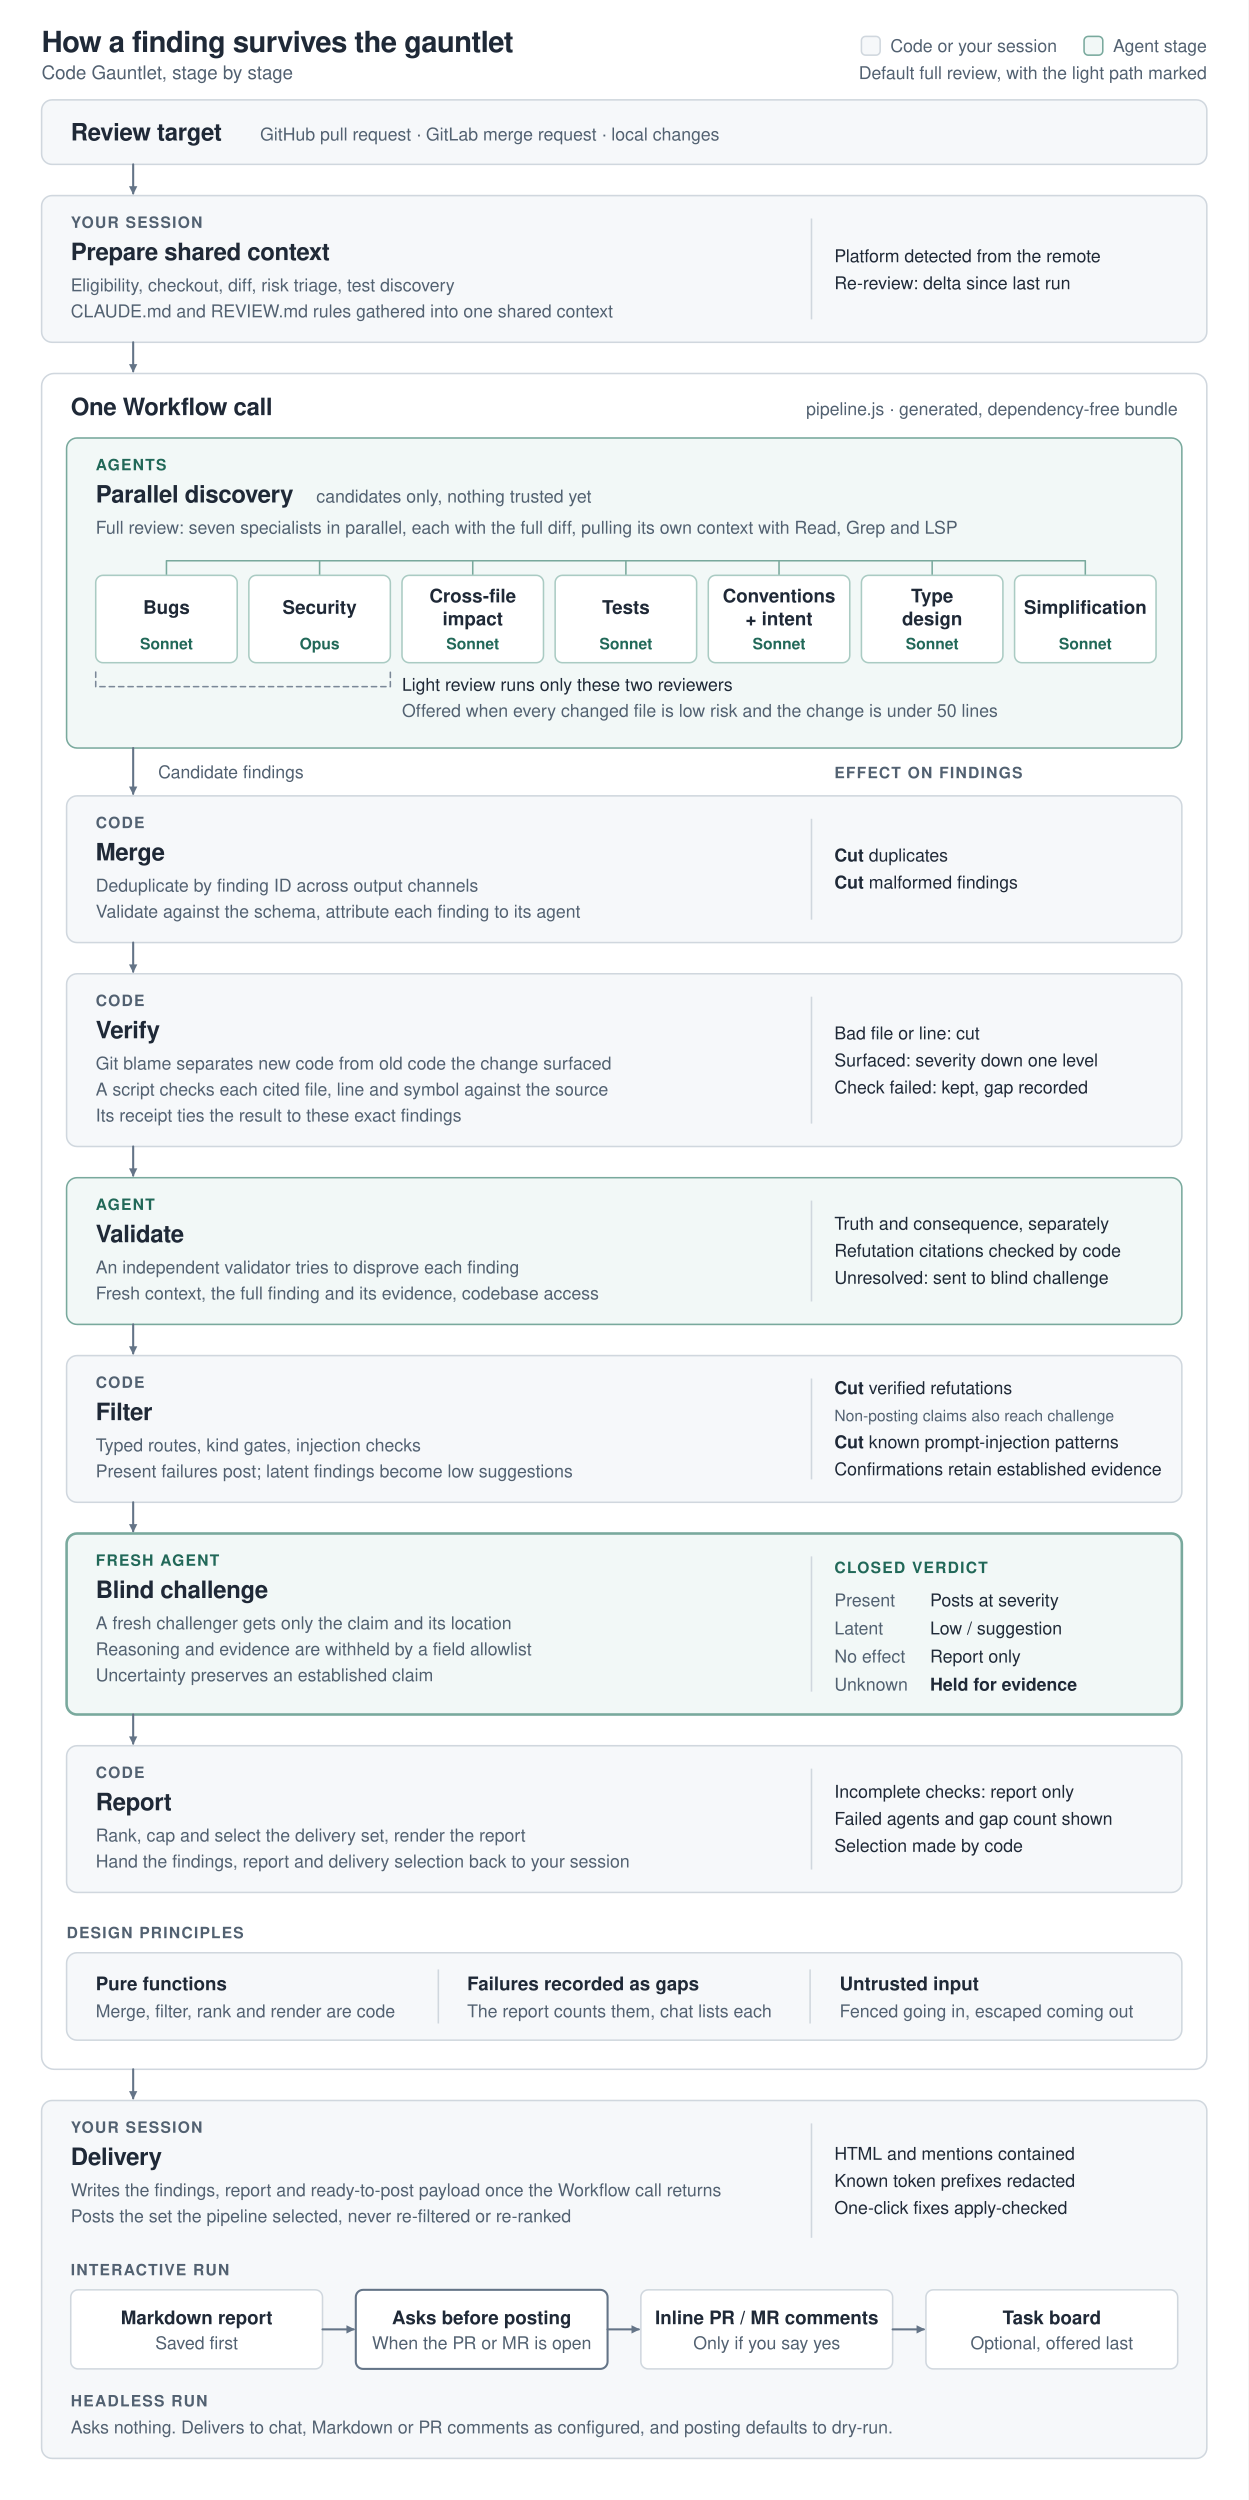
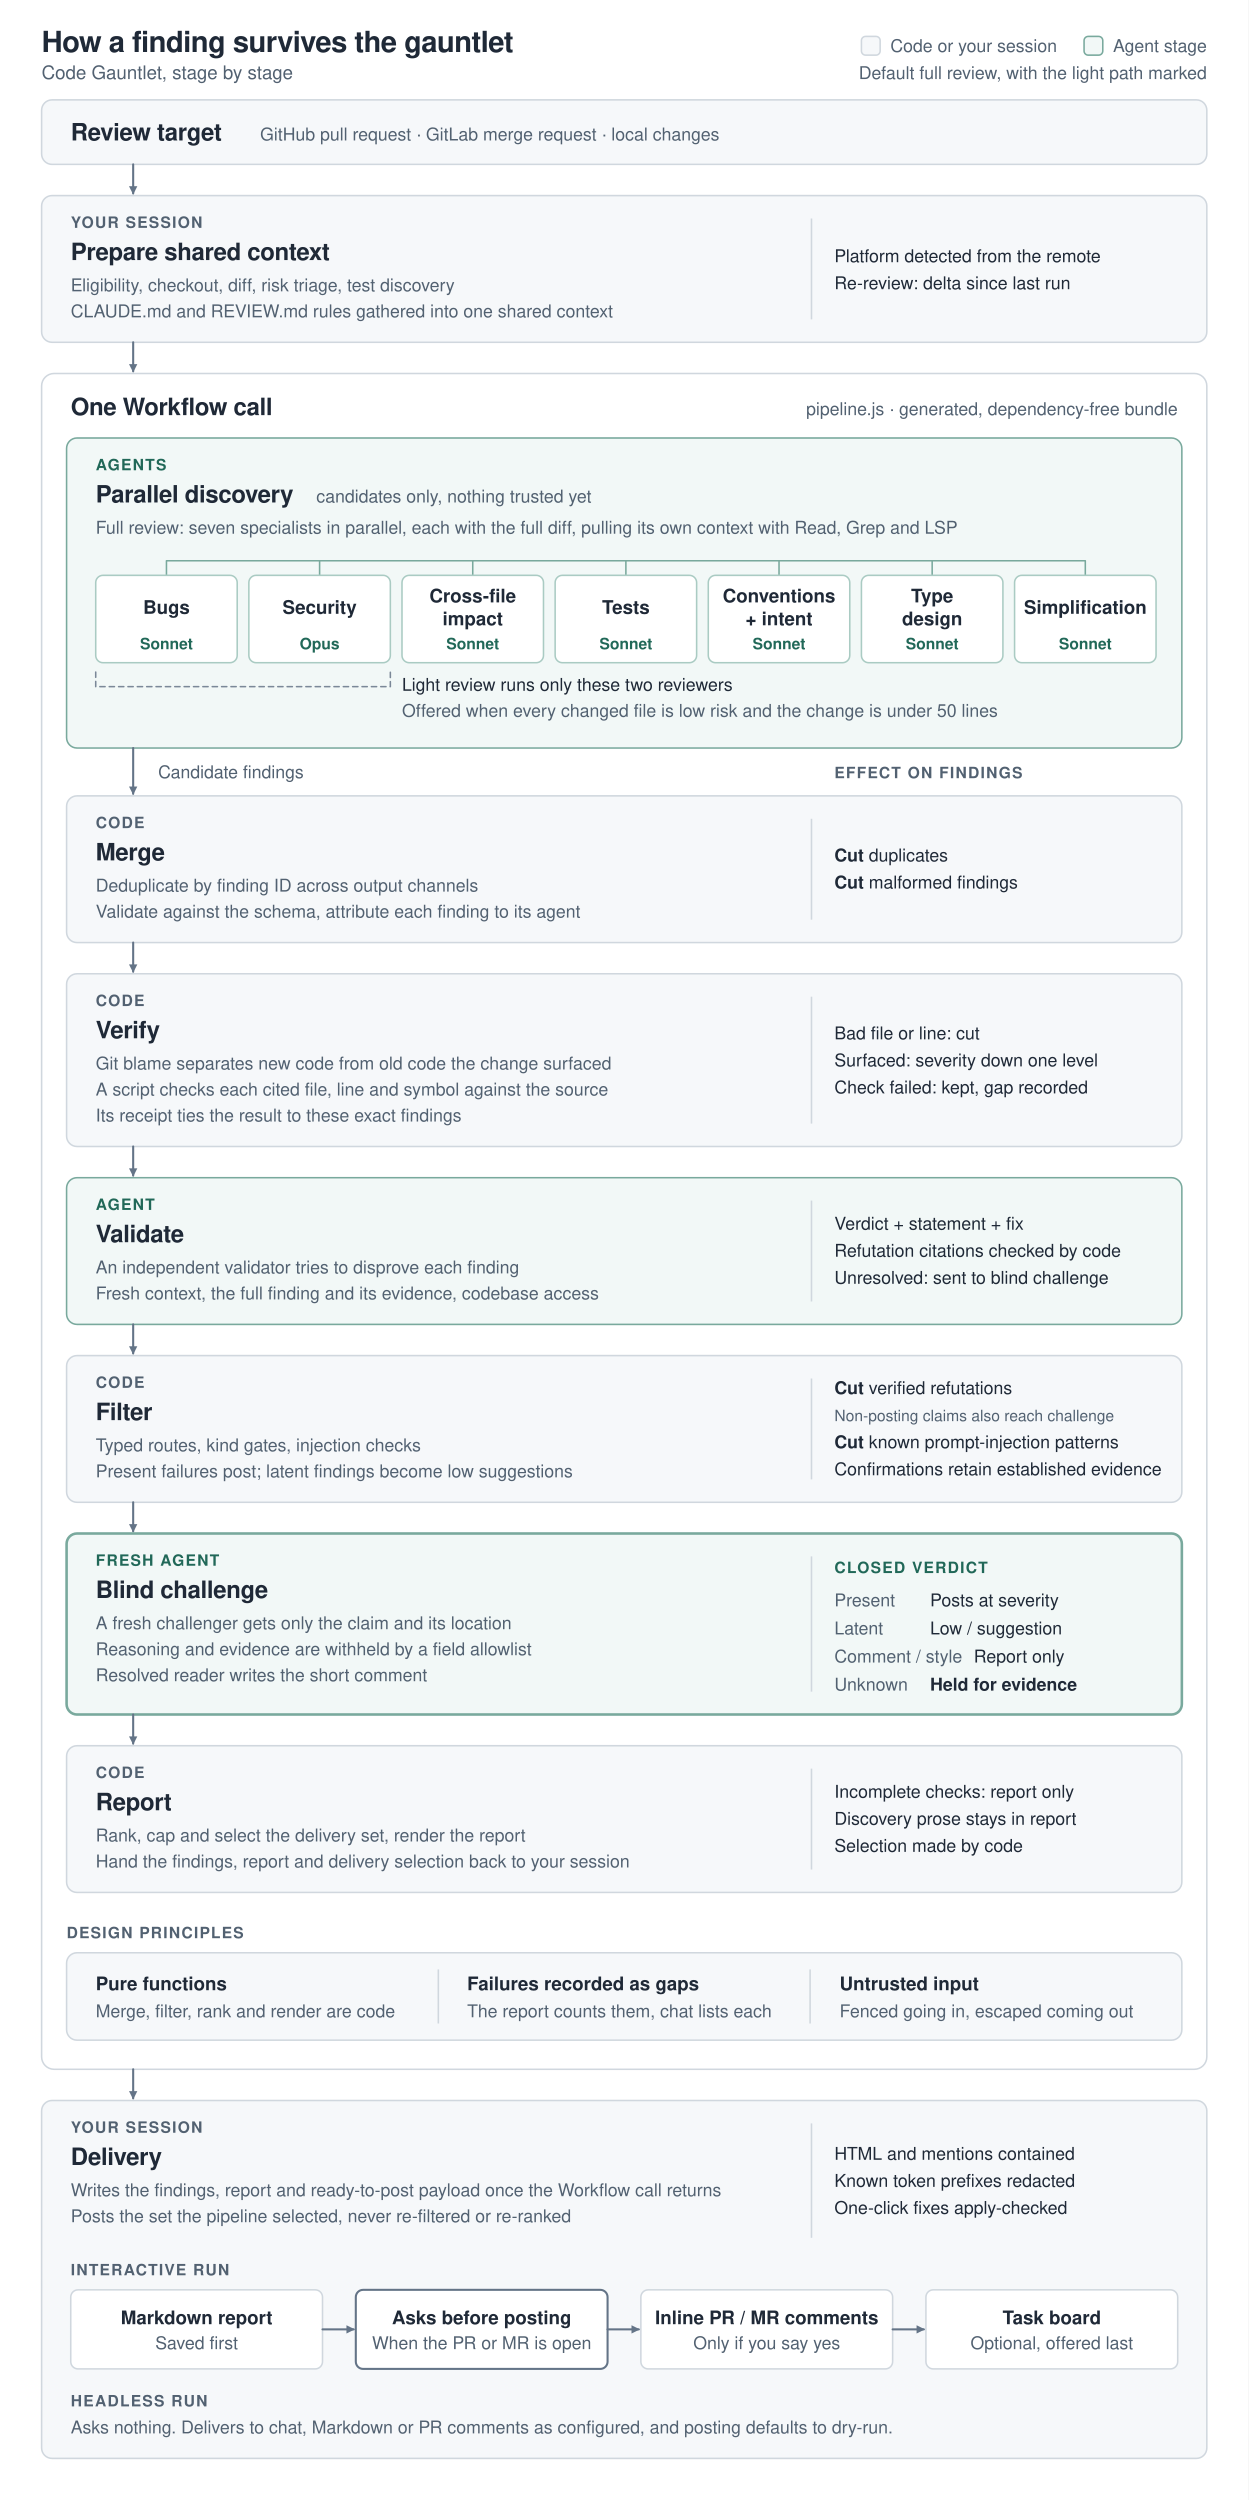
<svg xmlns="http://www.w3.org/2000/svg" viewBox="0 0 1200 2403" role="img" aria-labelledby="pipeline-title pipeline-desc">
  <defs>
    <style>
      text { font-family: -apple-system, BlinkMacSystemFont, "Segoe UI", Helvetica, Arial, sans-serif; font-size: 18px; fill: #1f2937; }
      .page { fill: #ffffff; }
      .frame { fill: #ffffff; stroke: #d0d7de; stroke-width: 1.5; }
      .panel { fill: #f6f8fa; stroke: #d0d7de; stroke-width: 1.5; }
      .node { fill: #ffffff; stroke: #d0d7de; stroke-width: 1.5; }
      .ask-node { fill: #ffffff; stroke: #647487; stroke-width: 2; }
      .agent-node { fill: #ffffff; stroke: #aacbc3; stroke-width: 1.5; }
      .agent-stage { fill: #f2f8f7; stroke: #79a99d; stroke-width: 1.5; }
      .hero { stroke-width: 2.5; }
      .title { font-size: 28px; font-weight: 650; letter-spacing: -0.5px; }
      .section { font-size: 23px; font-weight: 650; letter-spacing: -0.3px; }
      .strong { font-weight: 600; }
      .reviewer { font-size: 18px; font-weight: 600; text-anchor: middle; }
      .detail { font-size: 17px; fill: #526171; }
      .effect { font-size: 17px; }
      .note { font-size: 15px; fill: #526171; }
      .muted { fill: #526171; }
      .cut { font-weight: 650; }
      .kind { font-size: 15px; font-weight: 650; letter-spacing: 1.2px; fill: #526171; }
      .agent-kind { font-size: 15px; font-weight: 650; letter-spacing: 1.2px; fill: #216858; }
      .model { font-size: 15px; font-weight: 600; text-anchor: middle; fill: #216858; }
      .mid { text-anchor: middle; }
      .end { text-anchor: end; }
      .flow { fill: none; stroke: #647487; stroke-width: 2; stroke-linecap: round; stroke-linejoin: round; }
      .fan { fill: none; stroke: #79a99d; stroke-width: 1.5; stroke-linecap: round; stroke-linejoin: round; }
      .light { fill: none; stroke: #7b8898; stroke-width: 1.5; stroke-dasharray: 5 4; stroke-linecap: round; stroke-linejoin: round; }
      .divider { stroke: #d0d7de; stroke-width: 1.5; }
      .arrow { fill: #647487; }
    </style>
    <marker id="arrow" viewBox="0 0 8 8" refX="7" refY="4" markerWidth="8" markerHeight="8" markerUnits="userSpaceOnUse" orient="auto">
      <path class="arrow" d="M0 0 L8 4 L0 8 Z" />
    </marker>
  </defs>
  <rect class="page" width="1200" height="2403" />
  <text class="title" x="40" y="50">How a finding survives the gauntlet</text>
  <text class="muted" x="40" y="76">Code Gauntlet, stage by stage</text>
  <rect class="panel" x="828" y="35" width="18" height="18" rx="4" />
  <text class="detail end" x="1016" y="50">Code or your session</text>
  <rect class="agent-stage" x="1042" y="35" width="18" height="18" rx="4" />
  <text class="detail end" x="1160" y="50">Agent stage</text>
  <text class="detail end" x="1160" y="76">Default full review, with the light path marked</text>
  <rect class="panel" x="40" y="96" width="1120" height="62" rx="10" />
  <text class="section" x="68" y="135">Review target</text>
  <text class="detail" x="250" y="135">GitHub pull request  ·  GitLab merge request  ·  local changes</text>
  <path class="flow" d="M128 158 V186" marker-end="url(#arrow)" />
  <rect class="panel" x="40" y="188" width="1120" height="141" rx="10" />
  <text class="kind" x="68" y="219">YOUR SESSION</text>
  <text class="section" x="68" y="250">Prepare shared context</text>
  <text class="detail" x="68" y="280">Eligibility, checkout, diff, risk triage, test discovery</text>
  <text class="detail" x="68" y="305">CLAUDE.md and REVIEW.md rules gathered into one shared context</text>
  <line class="divider" x1="780" y1="210" x2="780" y2="307" />
  <text class="effect" x="802" y="252">Platform detected from the remote</text>
  <text class="effect" x="802" y="278">Re-review: delta since last run</text>
  <path class="flow" d="M128 329 V357" marker-end="url(#arrow)" />
  <rect class="frame" x="40" y="359" width="1120" height="1630" rx="12" />
  <text class="section" x="68" y="399">One Workflow call</text>
  <text class="detail end" x="1132" y="399">pipeline.js  ·  generated, dependency-free bundle</text>
  <rect class="agent-stage" x="64" y="421" width="1072" height="298" rx="10" />
  <text class="agent-kind" x="92" y="452">AGENTS</text>
  <text class="section" x="92" y="483">Parallel discovery</text>
  <text class="detail" x="304" y="483">candidates only, nothing trusted yet</text>
  <text class="detail" x="92" y="513">Full review: seven specialists in parallel, each with the full diff, pulling its own context with Read, Grep and LSP</text>
  <path class="fan" d="M160 553 V539 H1043.2 V553 M307.2 539 V553 M454.4 539 V553 M601.6 539 V553 M748.8 539 V553 M896 539 V553" />
  <rect class="agent-node" x="92" y="553" width="136" height="84" rx="7" />
  <text class="reviewer" x="160" y="590">Bugs</text>
  <text class="model" x="160" y="624">Sonnet</text>
  <rect class="agent-node" x="239.2" y="553" width="136" height="84" rx="7" />
  <text class="reviewer" x="307.2" y="590">Security</text>
  <text class="model" x="307.2" y="624">Opus</text>
  <rect class="agent-node" x="386.4" y="553" width="136" height="84" rx="7" />
  <text class="reviewer" x="454.4" y="579">Cross-file</text>
  <text class="reviewer" x="454.4" y="601">impact</text>
  <text class="model" x="454.4" y="624">Sonnet</text>
  <rect class="agent-node" x="533.6" y="553" width="136" height="84" rx="7" />
  <text class="reviewer" x="601.6" y="590">Tests</text>
  <text class="model" x="601.6" y="624">Sonnet</text>
  <rect class="agent-node" x="680.8" y="553" width="136" height="84" rx="7" />
  <text class="reviewer" x="748.8" y="579">Conventions</text>
  <text class="reviewer" x="748.8" y="601">+ intent</text>
  <text class="model" x="748.8" y="624">Sonnet</text>
  <rect class="agent-node" x="828" y="553" width="136" height="84" rx="7" />
  <text class="reviewer" x="896" y="579">Type</text>
  <text class="reviewer" x="896" y="601">design</text>
  <text class="model" x="896" y="624">Sonnet</text>
  <rect class="agent-node" x="975.2" y="553" width="136" height="84" rx="7" />
  <text class="reviewer" x="1043.2" y="590">Simplification</text>
  <text class="model" x="1043.2" y="624">Sonnet</text>
  <path class="light" d="M92 646 V660 H375.2 V646" />
  <text class="effect" x="386.4" y="664">Light review runs only these two reviewers</text>
  <text class="detail" x="386.4" y="689">Offered when every changed file is low risk and the change is under 50 lines</text>
  <path class="flow" d="M128 719 V763" marker-end="url(#arrow)" />
  <text class="detail" x="152" y="748">Candidate findings</text>
  <text class="kind" x="802" y="748">EFFECT ON FINDINGS</text>
  <rect class="panel" x="64" y="765" width="1072" height="141" rx="10" />
  <text class="kind" x="92" y="796">CODE</text>
  <text class="section" x="92" y="827">Merge</text>
  <text class="detail" x="92" y="857">Deduplicate by finding ID across output channels</text>
  <text class="detail" x="92" y="882">Validate against the schema, attribute each finding to its agent</text>
  <line class="divider" x1="780" y1="787" x2="780" y2="884" />
  <text class="effect" x="802" y="828">
    <tspan class="cut">Cut</tspan>  duplicates</text>
  <text class="effect" x="802" y="854">
    <tspan class="cut">Cut</tspan>  malformed findings</text>
  <path class="flow" d="M128 906 V934" marker-end="url(#arrow)" />
  <rect class="panel" x="64" y="936" width="1072" height="166" rx="10" />
  <text class="kind" x="92" y="967">CODE</text>
  <text class="section" x="92" y="998">Verify</text>
  <text class="detail" x="92" y="1028">Git blame separates new code from old code the change surfaced</text>
  <text class="detail" x="92" y="1053">A script checks each cited file, line and symbol against the source</text>
  <text class="detail" x="92" y="1078">Its receipt ties the result to these exact findings</text>
  <line class="divider" x1="780" y1="958" x2="780" y2="1080" />
  <text class="effect" x="802" y="999">Bad file or line: cut</text>
  <text class="effect" x="802" y="1025">Surfaced: severity down one level</text>
  <text class="effect" x="802" y="1051">Check failed: kept, gap recorded</text>
  <path class="flow" d="M128 1102 V1130" marker-end="url(#arrow)" />
  <rect class="agent-stage" x="64" y="1132" width="1072" height="141" rx="10" />
  <text class="agent-kind" x="92" y="1163">AGENT</text>
  <text class="section" x="92" y="1194">Validate</text>
  <text class="detail" x="92" y="1224">An independent validator tries to disprove each finding</text>
  <text class="detail" x="92" y="1249">Fresh context, the full finding and its evidence, codebase access</text>
  <line class="divider" x1="780" y1="1154" x2="780" y2="1251" />
-   <text class="effect" x="802" y="1182">Truth and consequence, separately</text>
+   <text class="effect" x="802" y="1182">Verdict + statement + fix</text>
  <text class="effect" x="802" y="1208">Refutation citations checked by code</text>
  <text class="effect" x="802" y="1234">Unresolved: sent to blind challenge</text>
  <path class="flow" d="M128 1273 V1301" marker-end="url(#arrow)" />
  <rect class="panel" x="64" y="1303" width="1072" height="141" rx="10" />
  <text class="kind" x="92" y="1334">CODE</text>
  <text class="section" x="92" y="1365">Filter</text>
  <text class="detail" x="92" y="1395">Typed routes, kind gates, injection checks</text>
  <text class="detail" x="92" y="1420">Present failures post; latent findings become low suggestions</text>
  <line class="divider" x1="780" y1="1325" x2="780" y2="1422" />
  <text class="effect" x="802" y="1340">
    <tspan class="cut">Cut</tspan>  verified refutations</text>
  <text class="note" x="802" y="1366">Non-posting claims also reach challenge</text>
  <text class="effect" x="802" y="1392">
    <tspan class="cut">Cut</tspan>  known prompt-injection patterns</text>
  <text class="effect" x="802" y="1418">Confirmations retain established evidence</text>
  <path class="flow" d="M128 1444 V1472" marker-end="url(#arrow)" />
  <rect class="agent-stage hero" x="64" y="1474" width="1072" height="174" rx="10" />
  <text class="agent-kind" x="92" y="1505">FRESH AGENT</text>
  <text class="section" x="92" y="1536">Blind challenge</text>
  <text class="detail" x="92" y="1566">A fresh challenger gets only the claim and its location</text>
  <text class="detail" x="92" y="1591">Reasoning and evidence are withheld by a field allowlist</text>
-   <text class="detail" x="92" y="1616">Uncertainty preserves an established claim</text>
+   <text class="detail" x="92" y="1616">Resolved reader writes the short comment</text>
  <line class="divider" x1="780" y1="1496" x2="780" y2="1626" />
  <text class="agent-kind" x="802" y="1512">CLOSED VERDICT</text>
  <text class="detail" x="802" y="1544">Present</text>
  <text class="effect" x="894" y="1544">Posts at severity</text>
  <text class="detail" x="802" y="1571">Latent</text>
  <text class="effect" x="894" y="1571">Low / suggestion</text>
-   <text class="detail" x="802" y="1598">No effect</text>
-   <text class="effect" x="894" y="1598">Report only</text>
+   <text class="detail" x="802" y="1598">Comment / style</text>
+   <text class="effect" x="936" y="1598">Report only</text>
  <text class="detail" x="802" y="1625">Unknown</text>
  <text class="effect strong" x="894" y="1625">Held for evidence</text>
  <path class="flow" d="M128 1648 V1676" marker-end="url(#arrow)" />
  <rect class="panel" x="64" y="1678" width="1072" height="141" rx="10" />
  <text class="kind" x="92" y="1709">CODE</text>
  <text class="section" x="92" y="1740">Report</text>
  <text class="detail" x="92" y="1770">Rank, cap and select the delivery set, render the report</text>
  <text class="detail" x="92" y="1795">Hand the findings, report and delivery selection back to your session</text>
  <line class="divider" x1="780" y1="1700" x2="780" y2="1797" />
  <text class="effect" x="802" y="1728">Incomplete checks: report only</text>
-   <text class="effect" x="802" y="1754">Failed agents and gap count shown</text>
+   <text class="effect" x="802" y="1754">Discovery prose stays in report</text>
  <text class="effect" x="802" y="1780">Selection made by code</text>
  <text class="kind" x="64" y="1863">DESIGN PRINCIPLES</text>
  <rect class="panel" x="64" y="1877" width="1072" height="84" rx="10" />
  <text class="strong" x="92" y="1913">Pure functions</text>
  <text class="detail" x="92" y="1939">Merge, filter, rank and render are code</text>
  <line class="divider" x1="421.333" y1="1893" x2="421.333" y2="1945" />
  <text class="strong" x="449" y="1913">Failures recorded as gaps</text>
  <text class="detail" x="449" y="1939">The report counts them, chat lists each</text>
  <line class="divider" x1="778.667" y1="1893" x2="778.667" y2="1945" />
  <text class="strong" x="807" y="1913">Untrusted input</text>
  <text class="detail" x="807" y="1939">Fenced going in, escaped coming out</text>
  <path class="flow" d="M128 1989 V2017" marker-end="url(#arrow)" />
  <rect class="panel" x="40" y="2019" width="1120" height="344" rx="10" />
  <text class="kind" x="68" y="2050">YOUR SESSION</text>
  <text class="section" x="68" y="2081">Delivery</text>
  <text class="detail" x="68" y="2111">Writes the findings, report and ready-to-post payload once the Workflow call returns</text>
  <text class="detail" x="68" y="2136">Posts the set the pipeline selected, never re-filtered or re-ranked</text>
  <line class="divider" x1="780" y1="2041" x2="780" y2="2151" />
  <text class="effect" x="802" y="2076">HTML and mentions contained</text>
  <text class="effect" x="802" y="2102">Known token prefixes redacted</text>
  <text class="effect" x="802" y="2128">One-click fixes apply-checked</text>
  <text class="kind" x="68" y="2187">INTERACTIVE RUN</text>
  <rect class="node" x="68" y="2201" width="242" height="76" rx="7" />
  <text class="reviewer" x="189" y="2234">Markdown report</text>
  <text class="detail mid" x="189" y="2258">Saved first</text>
  <path class="flow" d="M310 2239 H340" marker-end="url(#arrow)" />
  <rect class="ask-node" x="342" y="2201" width="242" height="76" rx="7" />
  <text class="reviewer" x="463" y="2234">Asks before posting</text>
  <text class="detail mid" x="463" y="2258">When the PR or MR is open</text>
  <path class="flow" d="M584 2239 H614" marker-end="url(#arrow)" />
  <rect class="node" x="616" y="2201" width="242" height="76" rx="7" />
  <text class="reviewer" x="737" y="2234">Inline PR / MR comments</text>
  <text class="detail mid" x="737" y="2258">Only if you say yes</text>
  <path class="flow" d="M858 2239 H888" marker-end="url(#arrow)" />
  <rect class="node" x="890" y="2201" width="242" height="76" rx="7" />
  <text class="reviewer" x="1011" y="2234">Task board</text>
  <text class="detail mid" x="1011" y="2258">Optional, offered last</text>
  <text class="kind" x="68" y="2313">HEADLESS RUN</text>
  <text class="detail" x="68" y="2339">Asks nothing. Delivers to chat, Markdown or PR comments as configured, and posting defaults to dry-run.</text>
</svg>
